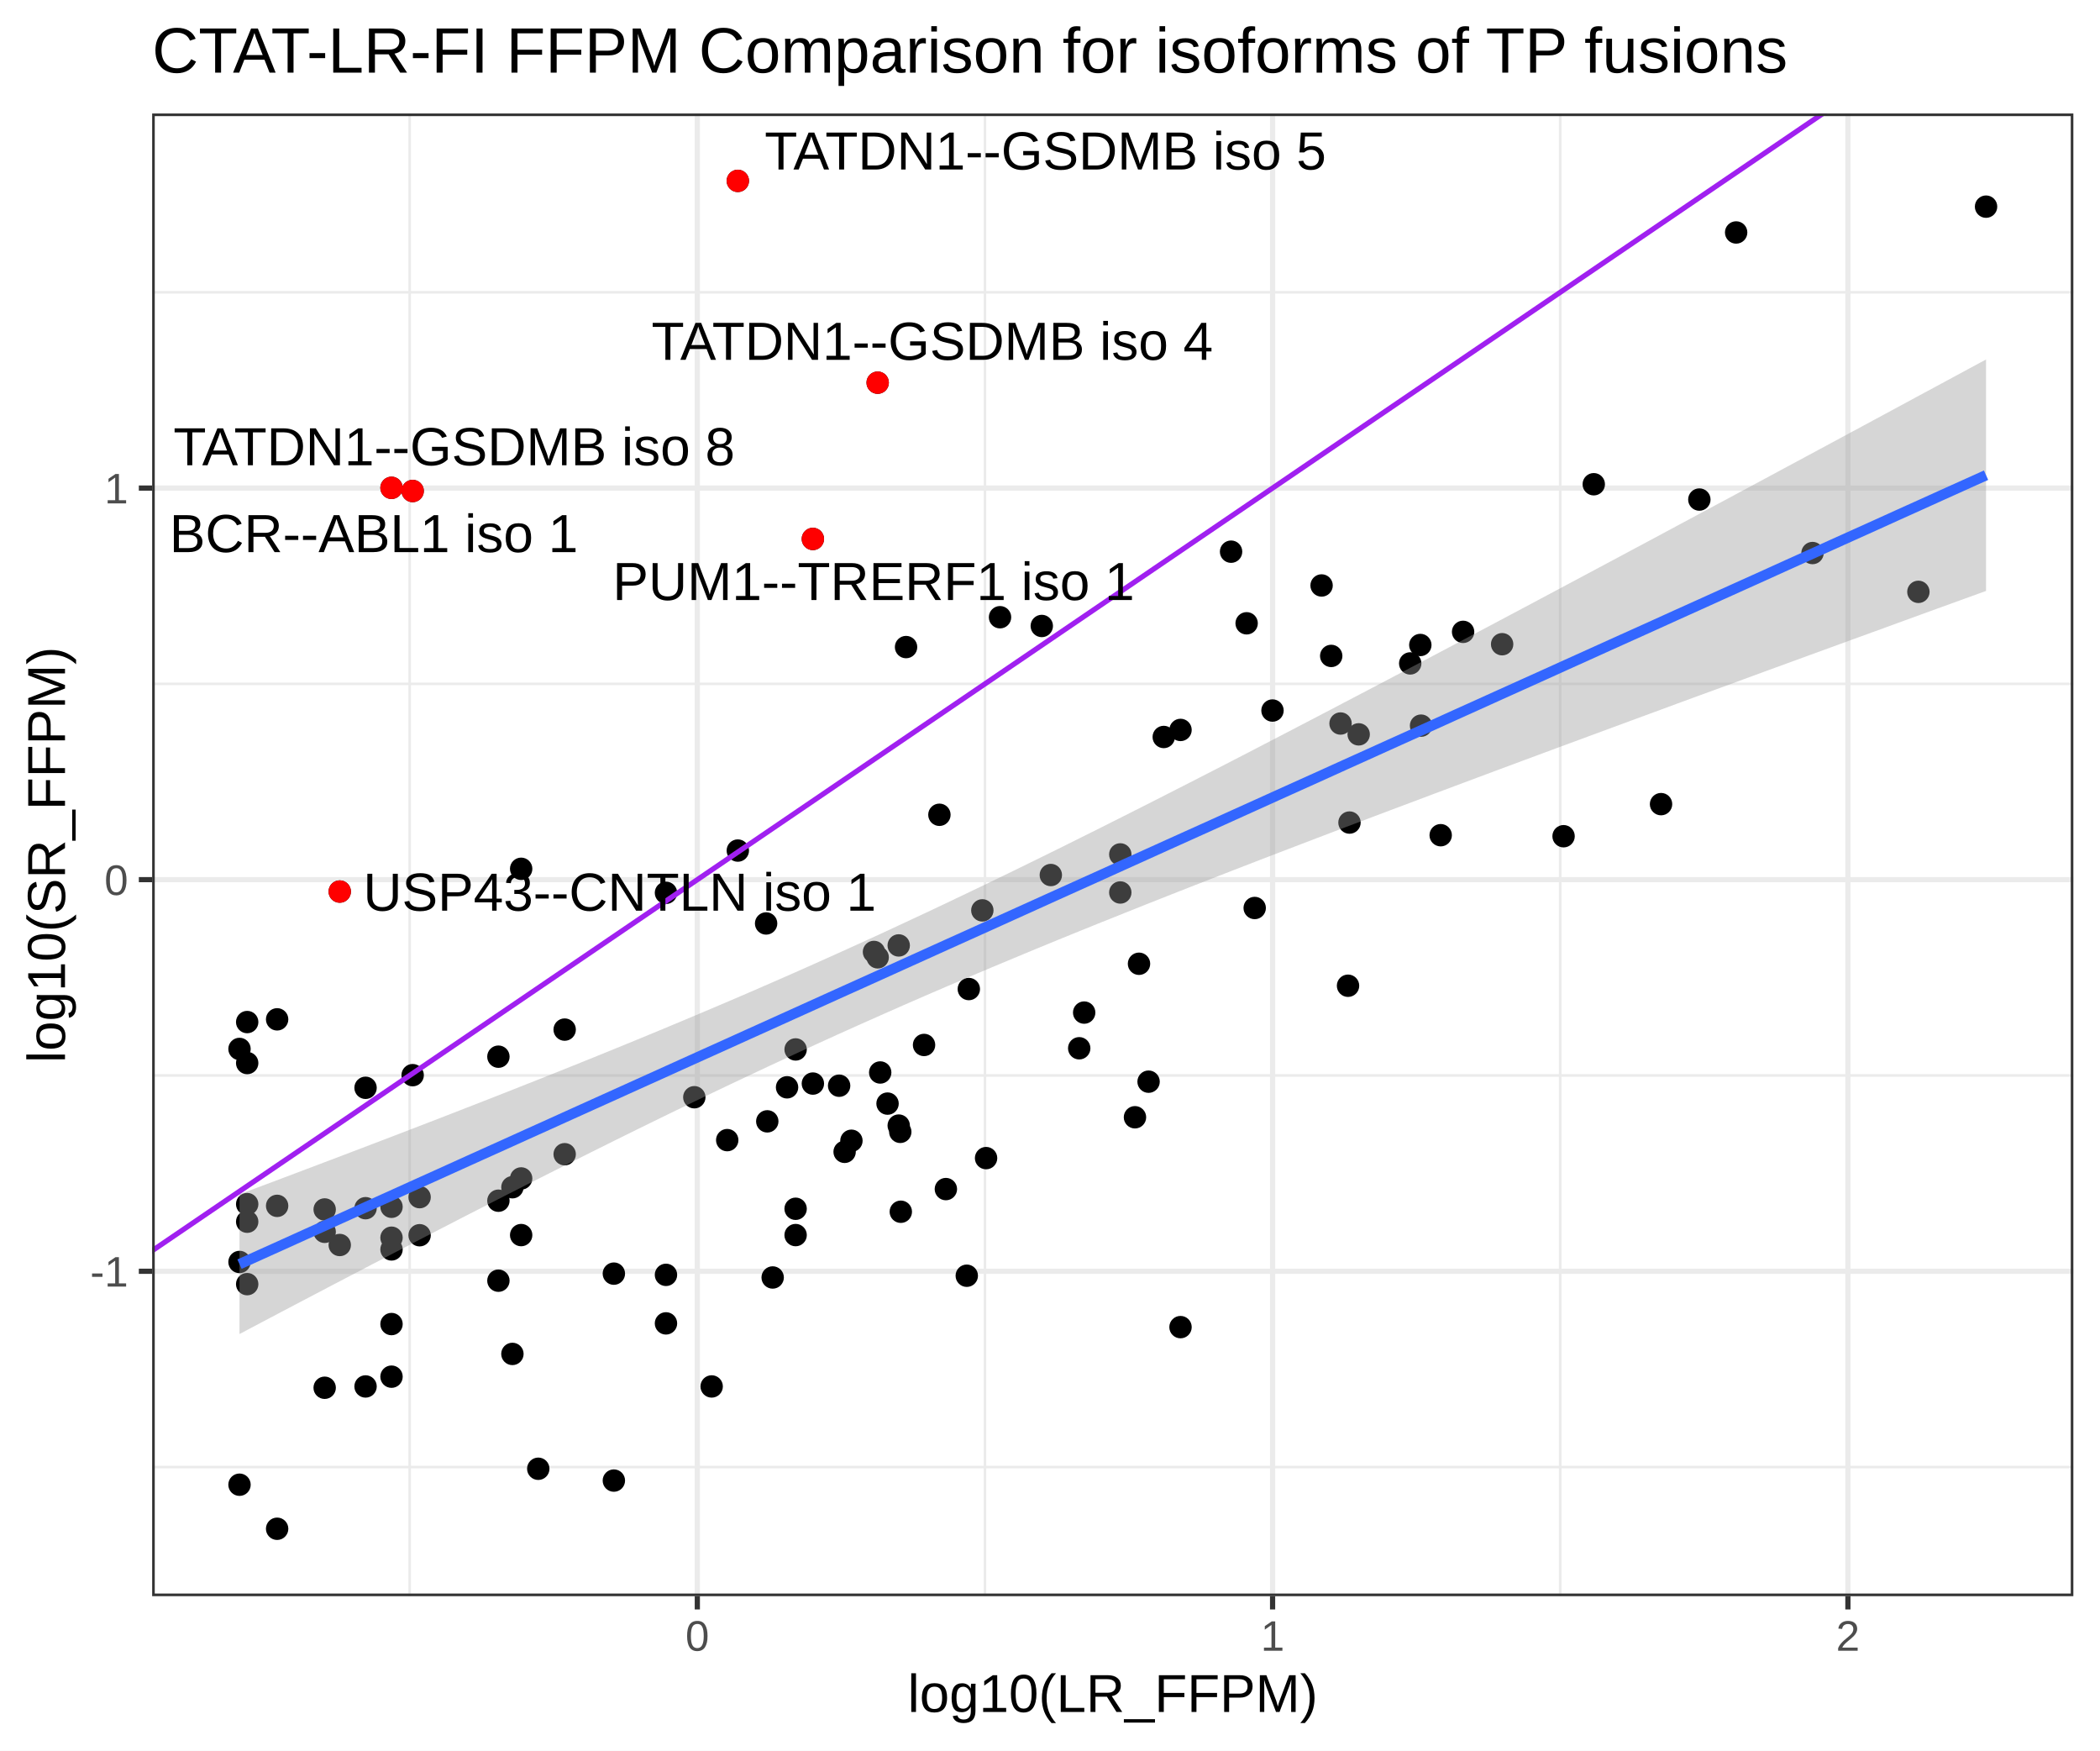
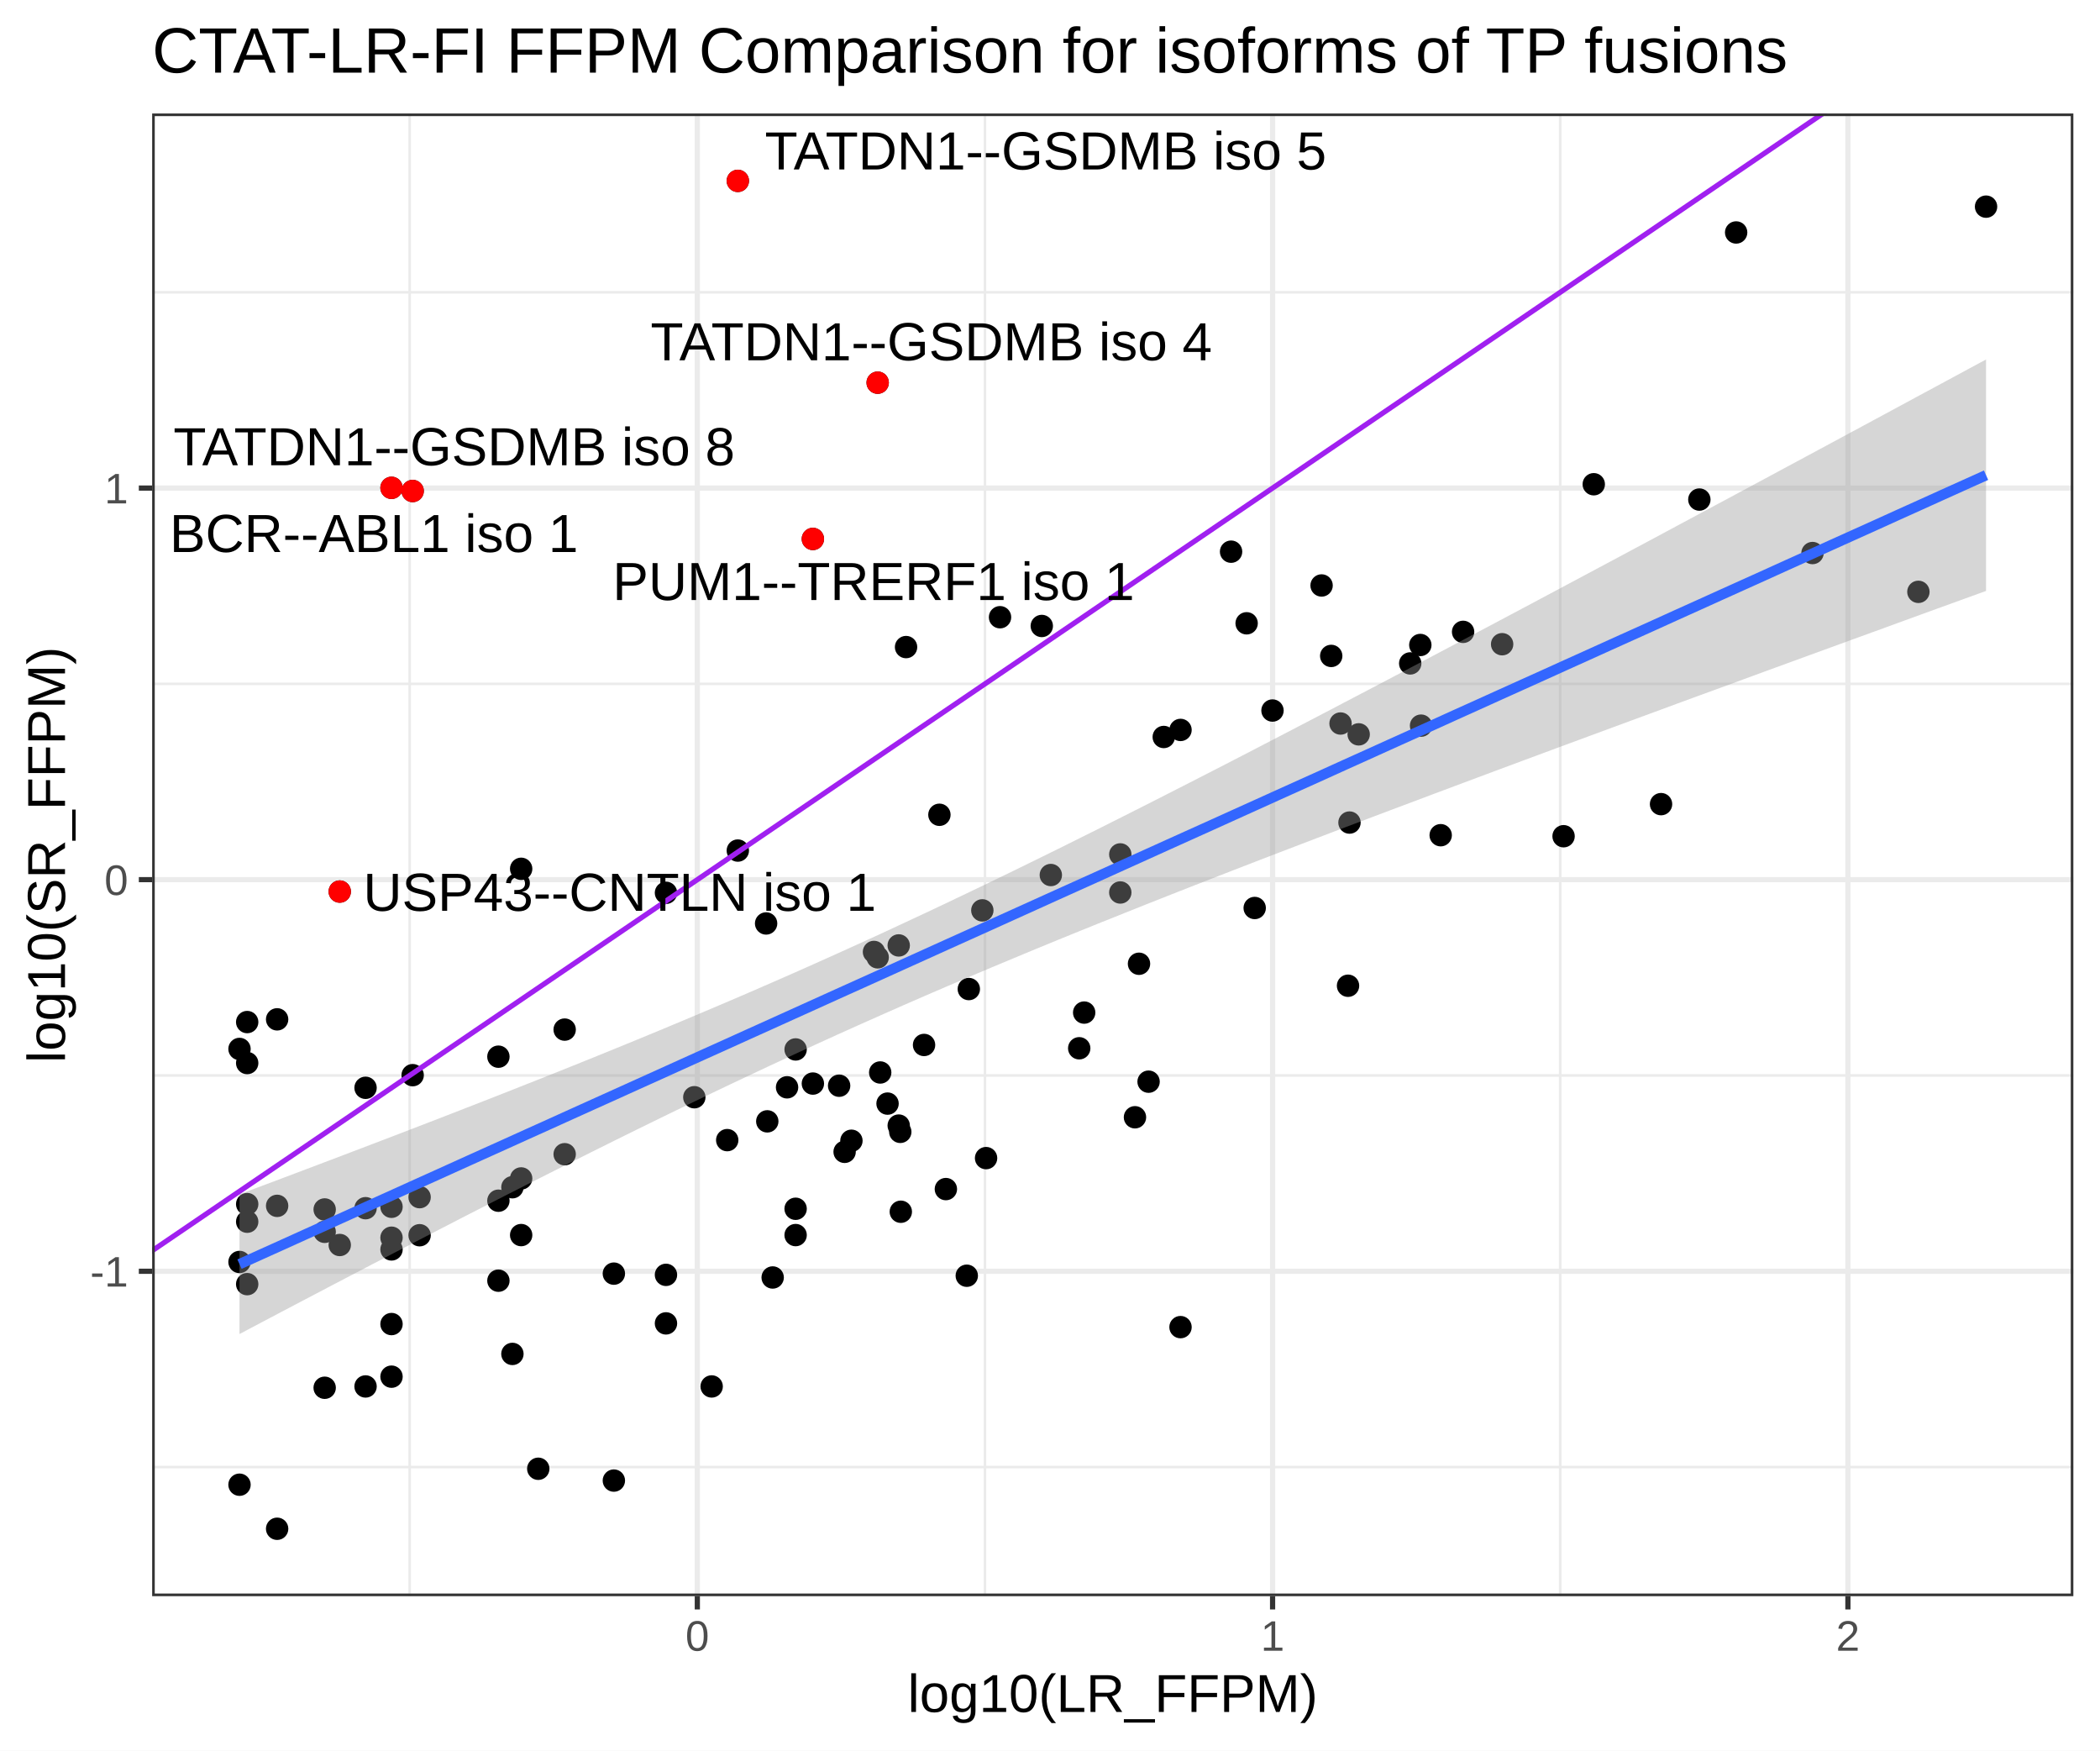
<svg xmlns="http://www.w3.org/2000/svg" class="svglite" width="432.00pt" height="360.00pt" viewBox="0 0 432.00 360.00">
  <defs>
    <style type="text/css">
    .svglite line, .svglite polyline, .svglite polygon, .svglite path, .svglite rect, .svglite circle {
      fill: none;
      stroke: #000000;
      stroke-linecap: round;
      stroke-linejoin: round;
      stroke-miterlimit: 10.00;
    }
    .svglite text {
      white-space: pre;
    }
  </style>
  </defs>
  <rect width="100%" height="100%" style="stroke: none; fill: #FFFFFF;" />
  <defs>
    <clipPath id="cpMC4wMHw0MzIuMDB8MC4wMHwzNjAuMDA=">
      <rect x="0.00" y="0.00" width="432.00" height="360.00" />
    </clipPath>
  </defs>
  <g clip-path="url(#cpMC4wMHw0MzIuMDB8MC4wMHwzNjAuMDA=)">
    <rect x="0" y="0.00" width="432.00" height="360.00" style="stroke-width: 1.07; stroke: #FFFFFF; fill: #FFFFFF;" />
  </g>
  <defs>
    <clipPath id="cpMzEuMzB8NDI2LjUyfDIzLjM0fDMyOC4yNw==">
      <rect x="31.30" y="23.34" width="395.22" height="304.93" />
    </clipPath>
  </defs>
  <g clip-path="url(#cpMzEuMzB8NDI2LjUyfDIzLjM0fDMyOC4yNw==)">
    <rect x="31.30" y="23.34" width="395.22" height="304.93" style="stroke-width: 1.07; stroke: none; fill: #FFFFFF;" />
    <polyline points="31.30,301.72 426.52,301.72 " style="stroke-width: 0.53; stroke: #EBEBEB; stroke-linecap: butt;" />
    <polyline points="31.30,221.18 426.52,221.18 " style="stroke-width: 0.53; stroke: #EBEBEB; stroke-linecap: butt;" />
    <polyline points="31.30,140.65 426.52,140.65 " style="stroke-width: 0.53; stroke: #EBEBEB; stroke-linecap: butt;" />
    <polyline points="31.30,60.11 426.52,60.11 " style="stroke-width: 0.53; stroke: #EBEBEB; stroke-linecap: butt;" />
    <polyline points="84.28,328.27 84.28,23.34 " style="stroke-width: 0.53; stroke: #EBEBEB; stroke-linecap: butt;" />
    <polyline points="202.62,328.27 202.62,23.34 " style="stroke-width: 0.53; stroke: #EBEBEB; stroke-linecap: butt;" />
    <polyline points="320.96,328.27 320.96,23.34 " style="stroke-width: 0.53; stroke: #EBEBEB; stroke-linecap: butt;" />
    <polyline points="31.30,261.45 426.52,261.45 " style="stroke-width: 1.07; stroke: #EBEBEB; stroke-linecap: butt;" />
    <polyline points="31.30,180.91 426.52,180.91 " style="stroke-width: 1.07; stroke: #EBEBEB; stroke-linecap: butt;" />
    <polyline points="31.30,100.38 426.52,100.38 " style="stroke-width: 1.07; stroke: #EBEBEB; stroke-linecap: butt;" />
    <polyline points="143.45,328.27 143.45,23.34 " style="stroke-width: 1.07; stroke: #EBEBEB; stroke-linecap: butt;" />
    <polyline points="261.79,328.27 261.79,23.34 " style="stroke-width: 1.07; stroke: #EBEBEB; stroke-linecap: butt;" />
    <polyline points="380.14,328.27 380.14,23.34 " style="stroke-width: 1.07; stroke: #EBEBEB; stroke-linecap: butt;" />
    <circle cx="223.03" cy="208.25" r="1.95" style="stroke-width: 0.71; fill: #000000;" />
    <circle cx="80.54" cy="283.13" r="1.95" style="stroke-width: 0.71; fill: #000000;" />
    <circle cx="242.85" cy="272.94" r="1.95" style="stroke-width: 0.71; fill: #000000;" />
    <circle cx="163.67" cy="248.60" r="1.95" style="stroke-width: 0.71; fill: #000000;" />
    <circle cx="239.40" cy="151.57" r="1.95" style="stroke-width: 0.71; fill: #000000;" />
    <circle cx="309.01" cy="132.49" r="1.95" style="stroke-width: 0.71; fill: #000000;" />
    <circle cx="105.41" cy="278.45" r="1.95" style="stroke-width: 0.71; fill: #000000;" />
    <circle cx="49.27" cy="259.54" r="1.95" style="stroke-width: 0.71; fill: #000000;" />
    <circle cx="202.85" cy="238.18" r="1.95" style="stroke-width: 0.71; fill: #000000;" />
    <circle cx="116.16" cy="237.38" r="1.95" style="stroke-width: 0.71; fill: #000000;" />
    <circle cx="80.54" cy="256.96" r="1.95" style="stroke-width: 0.71; fill: #000000;" />
    <circle cx="66.79" cy="253.34" r="1.95" style="stroke-width: 0.71; fill: #000000;" />
    <circle cx="126.28" cy="304.50" r="1.95" style="stroke-width: 0.71; fill: #000000;" />
    <circle cx="86.32" cy="246.21" r="1.95" style="stroke-width: 0.71; fill: #000000;" />
    <circle cx="296.37" cy="171.77" r="1.95" style="stroke-width: 0.71; fill: #000000;" />
    <circle cx="151.78" cy="174.93" r="1.95" style="stroke-width: 0.71; fill: #000000;" />
    <circle cx="84.89" cy="100.98" r="1.95" style="stroke-width: 0.71; fill: #000000;" />
    <circle cx="157.60" cy="189.92" r="1.95" style="stroke-width: 0.71; fill: #000000;" />
    <circle cx="327.86" cy="99.59" r="1.95" style="stroke-width: 0.71; fill: #000000;" />
    <circle cx="261.77" cy="146.13" r="1.95" style="stroke-width: 0.71; fill: #000000;" />
    <circle cx="216.17" cy="179.96" r="1.95" style="stroke-width: 0.71; fill: #000000;" />
    <circle cx="180.55" cy="78.70" r="1.95" style="stroke-width: 0.71; fill: #000000;" />
    <circle cx="151.78" cy="37.20" r="1.95" style="stroke-width: 0.71; fill: #000000;" />
    <circle cx="137.00" cy="262.19" r="1.95" style="stroke-width: 0.71; fill: #000000;" />
    <circle cx="137.00" cy="272.17" r="1.95" style="stroke-width: 0.71; fill: #000000;" />
    <circle cx="80.54" cy="100.33" r="1.95" style="stroke-width: 0.71; fill: #000000;" />
    <circle cx="80.54" cy="272.31" r="1.95" style="stroke-width: 0.71; fill: #000000;" />
    <circle cx="184.88" cy="194.44" r="1.95" style="stroke-width: 0.71; fill: #000000;" />
    <circle cx="181.07" cy="220.57" r="1.95" style="stroke-width: 0.71; fill: #000000;" />
    <circle cx="49.27" cy="305.35" r="1.95" style="stroke-width: 0.71; fill: #000000;" />
    <circle cx="182.58" cy="226.97" r="1.95" style="stroke-width: 0.71; fill: #000000;" />
    <circle cx="50.85" cy="251.26" r="1.95" style="stroke-width: 0.71; fill: #000000;" />
    <circle cx="69.89" cy="183.36" r="1.95" style="stroke-width: 0.71; fill: #000000;" />
    <circle cx="190.09" cy="214.91" r="1.95" style="stroke-width: 0.71; fill: #000000;" />
    <circle cx="253.25" cy="113.46" r="1.95" style="stroke-width: 0.71; fill: #000000;" />
    <circle cx="275.77" cy="148.80" r="1.95" style="stroke-width: 0.71; fill: #000000;" />
    <circle cx="161.91" cy="223.62" r="1.95" style="stroke-width: 0.71; fill: #000000;" />
    <circle cx="50.85" cy="210.20" r="1.95" style="stroke-width: 0.71; fill: #000000;" />
    <circle cx="279.50" cy="151.03" r="1.95" style="stroke-width: 0.71; fill: #000000;" />
    <circle cx="222.01" cy="215.59" r="1.95" style="stroke-width: 0.71; fill: #000000;" />
    <circle cx="193.25" cy="167.57" r="1.95" style="stroke-width: 0.71; fill: #000000;" />
    <circle cx="107.21" cy="242.36" r="1.95" style="stroke-width: 0.71; fill: #000000;" />
    <circle cx="126.28" cy="261.94" r="1.95" style="stroke-width: 0.71; fill: #000000;" />
    <circle cx="105.41" cy="244.17" r="1.95" style="stroke-width: 0.71; fill: #000000;" />
    <circle cx="163.67" cy="215.83" r="1.95" style="stroke-width: 0.71; fill: #000000;" />
    <circle cx="107.21" cy="254.01" r="1.95" style="stroke-width: 0.71; fill: #000000;" />
    <circle cx="242.85" cy="150.12" r="1.95" style="stroke-width: 0.71; fill: #000000;" />
    <circle cx="142.83" cy="225.66" r="1.95" style="stroke-width: 0.71; fill: #000000;" />
    <circle cx="50.85" cy="247.64" r="1.95" style="stroke-width: 0.71; fill: #000000;" />
    <circle cx="199.30" cy="203.41" r="1.95" style="stroke-width: 0.71; fill: #000000;" />
    <circle cx="186.39" cy="133.08" r="1.95" style="stroke-width: 0.71; fill: #000000;" />
    <circle cx="50.85" cy="218.63" r="1.95" style="stroke-width: 0.71; fill: #000000;" />
    <circle cx="50.85" cy="264.10" r="1.95" style="stroke-width: 0.71; fill: #000000;" />
    <circle cx="205.72" cy="126.94" r="1.95" style="stroke-width: 0.71; fill: #000000;" />
    <circle cx="300.98" cy="129.95" r="1.95" style="stroke-width: 0.71; fill: #000000;" />
    <circle cx="292.33" cy="149.24" r="1.95" style="stroke-width: 0.71; fill: #000000;" />
    <circle cx="163.67" cy="254.01" r="1.95" style="stroke-width: 0.71; fill: #000000;" />
    <circle cx="167.22" cy="110.84" r="1.95" style="stroke-width: 0.71; fill: #000000;" />
    <circle cx="86.32" cy="254.04" r="1.95" style="stroke-width: 0.71; fill: #000000;" />
    <circle cx="349.58" cy="102.74" r="1.95" style="stroke-width: 0.71; fill: #000000;" />
    <circle cx="184.88" cy="231.49" r="1.95" style="stroke-width: 0.71; fill: #000000;" />
    <circle cx="292.18" cy="132.65" r="1.95" style="stroke-width: 0.71; fill: #000000;" />
    <circle cx="185.31" cy="249.21" r="1.95" style="stroke-width: 0.71; fill: #000000;" />
    <circle cx="234.31" cy="198.21" r="1.95" style="stroke-width: 0.71; fill: #000000;" />
    <circle cx="158.95" cy="262.73" r="1.95" style="stroke-width: 0.71; fill: #000000;" />
    <circle cx="102.53" cy="246.94" r="1.95" style="stroke-width: 0.71; fill: #000000;" />
    <circle cx="66.79" cy="285.41" r="1.95" style="stroke-width: 0.71; fill: #000000;" />
    <circle cx="102.53" cy="217.32" r="1.95" style="stroke-width: 0.71; fill: #000000;" />
    <circle cx="408.56" cy="42.50" r="1.95" style="stroke-width: 0.71; fill: #000000;" />
    <circle cx="157.84" cy="230.62" r="1.95" style="stroke-width: 0.71; fill: #000000;" />
    <circle cx="75.20" cy="223.72" r="1.95" style="stroke-width: 0.71; fill: #000000;" />
    <circle cx="75.20" cy="248.48" r="1.95" style="stroke-width: 0.71; fill: #000000;" />
    <circle cx="357.15" cy="47.81" r="1.95" style="stroke-width: 0.71; fill: #000000;" />
    <circle cx="57.01" cy="209.64" r="1.95" style="stroke-width: 0.71; fill: #000000;" />
    <circle cx="57.01" cy="248.00" r="1.95" style="stroke-width: 0.71; fill: #000000;" />
    <circle cx="57.01" cy="314.41" r="1.95" style="stroke-width: 0.71; fill: #000000;" />
    <circle cx="230.46" cy="183.55" r="1.95" style="stroke-width: 0.71; fill: #000000;" />
    <circle cx="233.48" cy="229.78" r="1.95" style="stroke-width: 0.71; fill: #000000;" />
    <circle cx="256.45" cy="128.19" r="1.95" style="stroke-width: 0.71; fill: #000000;" />
    <circle cx="214.31" cy="128.74" r="1.95" style="stroke-width: 0.71; fill: #000000;" />
    <circle cx="84.89" cy="221.12" r="1.95" style="stroke-width: 0.71; fill: #000000;" />
    <circle cx="80.54" cy="248.19" r="1.95" style="stroke-width: 0.71; fill: #000000;" />
    <circle cx="290.10" cy="136.44" r="1.95" style="stroke-width: 0.71; fill: #000000;" />
    <circle cx="172.62" cy="223.29" r="1.95" style="stroke-width: 0.71; fill: #000000;" />
    <circle cx="271.87" cy="120.41" r="1.95" style="stroke-width: 0.71; fill: #000000;" />
    <circle cx="179.79" cy="195.78" r="1.95" style="stroke-width: 0.71; fill: #000000;" />
    <circle cx="102.53" cy="263.39" r="1.95" style="stroke-width: 0.71; fill: #000000;" />
    <circle cx="66.79" cy="248.74" r="1.95" style="stroke-width: 0.71; fill: #000000;" />
    <circle cx="194.58" cy="244.55" r="1.95" style="stroke-width: 0.71; fill: #000000;" />
    <circle cx="149.60" cy="234.48" r="1.95" style="stroke-width: 0.71; fill: #000000;" />
    <circle cx="80.54" cy="254.55" r="1.95" style="stroke-width: 0.71; fill: #000000;" />
    <circle cx="107.21" cy="178.68" r="1.95" style="stroke-width: 0.71; fill: #000000;" />
    <circle cx="394.64" cy="121.72" r="1.95" style="stroke-width: 0.71; fill: #000000;" />
    <circle cx="341.70" cy="165.38" r="1.95" style="stroke-width: 0.71; fill: #000000;" />
    <circle cx="321.65" cy="171.98" r="1.95" style="stroke-width: 0.71; fill: #000000;" />
    <circle cx="277.31" cy="202.73" r="1.95" style="stroke-width: 0.71; fill: #000000;" />
    <circle cx="198.88" cy="262.37" r="1.95" style="stroke-width: 0.71; fill: #000000;" />
    <circle cx="236.28" cy="222.46" r="1.95" style="stroke-width: 0.71; fill: #000000;" />
    <circle cx="146.40" cy="285.14" r="1.95" style="stroke-width: 0.71; fill: #000000;" />
    <circle cx="110.73" cy="302.07" r="1.95" style="stroke-width: 0.71; fill: #000000;" />
    <circle cx="75.20" cy="285.14" r="1.95" style="stroke-width: 0.71; fill: #000000;" />
    <circle cx="273.85" cy="134.90" r="1.95" style="stroke-width: 0.71; fill: #000000;" />
    <circle cx="180.55" cy="196.89" r="1.95" style="stroke-width: 0.71; fill: #000000;" />
    <circle cx="202.08" cy="187.23" r="1.95" style="stroke-width: 0.71; fill: #000000;" />
    <circle cx="230.46" cy="175.72" r="1.95" style="stroke-width: 0.71; fill: #000000;" />
    <circle cx="137.00" cy="183.62" r="1.95" style="stroke-width: 0.71; fill: #000000;" />
    <circle cx="69.89" cy="256.05" r="1.95" style="stroke-width: 0.71; fill: #000000;" />
    <circle cx="372.86" cy="113.74" r="1.95" style="stroke-width: 0.71; fill: #000000;" />
    <circle cx="175.15" cy="234.61" r="1.95" style="stroke-width: 0.71; fill: #000000;" />
    <circle cx="167.22" cy="222.85" r="1.95" style="stroke-width: 0.71; fill: #000000;" />
    <circle cx="277.61" cy="169.17" r="1.95" style="stroke-width: 0.71; fill: #000000;" />
    <circle cx="258.11" cy="186.74" r="1.95" style="stroke-width: 0.71; fill: #000000;" />
    <circle cx="185.20" cy="232.78" r="1.95" style="stroke-width: 0.71; fill: #000000;" />
    <circle cx="116.16" cy="211.75" r="1.95" style="stroke-width: 0.71; fill: #000000;" />
    <circle cx="173.75" cy="236.89" r="1.95" style="stroke-width: 0.71; fill: #000000;" />
    <circle cx="49.27" cy="215.73" r="1.95" style="stroke-width: 0.71; fill: #000000;" />
    <polygon points="49.27,245.62 53.81,243.92 58.36,242.21 62.91,240.49 67.46,238.77 72.01,237.04 76.55,235.31 81.10,233.57 85.65,231.82 90.20,230.07 94.75,228.30 99.29,226.53 103.84,224.75 108.39,222.95 112.94,221.15 117.49,219.33 122.03,217.50 126.58,215.65 131.13,213.79 135.68,211.91 140.23,210.01 144.77,208.10 149.32,206.17 153.87,204.22 158.42,202.24 162.97,200.25 167.51,198.23 172.06,196.19 176.61,194.13 181.16,192.05 185.71,189.94 190.25,187.82 194.80,185.67 199.35,183.50 203.90,181.32 208.45,179.11 212.99,176.89 217.54,174.65 222.09,172.39 226.64,170.12 231.19,167.83 235.73,165.54 240.28,163.23 244.83,160.91 249.38,158.58 253.93,156.24 258.47,153.89 263.02,151.53 267.57,149.16 272.12,146.79 276.66,144.41 281.21,142.03 285.76,139.64 290.31,137.24 294.86,134.84 299.40,132.44 303.95,130.03 308.50,127.62 313.05,125.20 317.60,122.78 322.14,120.36 326.69,117.93 331.24,115.50 335.79,113.07 340.34,110.64 344.88,108.20 349.43,105.76 353.98,103.32 358.53,100.88 363.08,98.44 367.62,95.99 372.17,93.55 376.72,91.10 381.27,88.65 385.82,86.20 390.36,83.75 394.91,81.29 399.46,78.84 404.01,76.38 408.56,73.93 408.56,121.53 404.01,123.18 399.46,124.83 394.91,126.48 390.36,128.14 385.82,129.80 381.27,131.45 376.72,133.11 372.17,134.77 367.62,136.43 363.08,138.09 358.53,139.76 353.98,141.43 349.43,143.09 344.88,144.76 340.34,146.44 335.79,148.11 331.24,149.79 326.69,151.47 322.14,153.15 317.60,154.83 313.05,156.52 308.50,158.21 303.95,159.91 299.40,161.61 294.86,163.31 290.31,165.02 285.76,166.73 281.21,168.45 276.66,170.17 272.12,171.90 267.57,173.64 263.02,175.38 258.47,177.13 253.93,178.89 249.38,180.66 244.83,182.43 240.28,184.22 235.73,186.02 231.19,187.83 226.64,189.65 222.09,191.49 217.54,193.34 212.99,195.21 208.45,197.10 203.90,199.00 199.35,200.92 194.80,202.86 190.25,204.82 185.71,206.80 181.16,208.81 176.61,210.83 172.06,212.88 167.51,214.95 162.97,217.04 158.42,219.15 153.87,221.29 149.32,223.44 144.77,225.62 140.23,227.81 135.68,230.02 131.13,232.25 126.58,234.50 122.03,236.76 117.49,239.04 112.94,241.33 108.39,243.63 103.84,245.94 99.29,248.27 94.75,250.60 90.20,252.95 85.65,255.30 81.10,257.66 76.55,260.03 72.01,262.40 67.46,264.78 62.91,267.17 58.36,269.56 53.81,271.96 49.27,274.36 " style="stroke-width: 0.00; stroke: none; stroke-linecap: butt; fill: #999999; fill-opacity: 0.40;" />
    <polyline points="49.27,245.62 53.81,243.92 58.36,242.21 62.91,240.49 67.46,238.77 72.01,237.04 76.55,235.31 81.10,233.57 85.65,231.82 90.20,230.07 94.75,228.30 99.29,226.53 103.84,224.75 108.39,222.95 112.94,221.15 117.49,219.33 122.03,217.50 126.58,215.65 131.13,213.79 135.68,211.91 140.23,210.01 144.77,208.10 149.32,206.17 153.87,204.22 158.42,202.24 162.97,200.25 167.51,198.23 172.06,196.19 176.61,194.13 181.16,192.05 185.71,189.94 190.25,187.82 194.80,185.67 199.35,183.50 203.90,181.32 208.45,179.11 212.99,176.89 217.54,174.65 222.09,172.39 226.64,170.12 231.19,167.83 235.73,165.54 240.28,163.23 244.83,160.91 249.38,158.58 253.93,156.24 258.47,153.89 263.02,151.53 267.57,149.16 272.12,146.79 276.66,144.41 281.21,142.03 285.76,139.64 290.31,137.24 294.86,134.84 299.40,132.44 303.95,130.03 308.50,127.62 313.05,125.20 317.60,122.78 322.14,120.36 326.69,117.93 331.24,115.50 335.79,113.07 340.34,110.64 344.88,108.20 349.43,105.76 353.98,103.32 358.53,100.88 363.08,98.44 367.62,95.99 372.17,93.55 376.72,91.10 381.27,88.65 385.82,86.20 390.36,83.75 394.91,81.29 399.46,78.84 404.01,76.38 408.56,73.93 " style="stroke-width: 2.13; stroke: none; stroke-linecap: butt;" />
    <polyline points="408.56,121.53 404.01,123.18 399.46,124.83 394.91,126.48 390.36,128.14 385.82,129.80 381.27,131.45 376.72,133.11 372.17,134.77 367.62,136.43 363.08,138.09 358.53,139.76 353.98,141.43 349.43,143.09 344.88,144.76 340.34,146.44 335.79,148.11 331.24,149.79 326.69,151.47 322.14,153.15 317.60,154.83 313.05,156.52 308.50,158.21 303.95,159.91 299.40,161.61 294.86,163.31 290.31,165.02 285.76,166.73 281.21,168.45 276.66,170.17 272.12,171.90 267.57,173.64 263.02,175.38 258.47,177.13 253.93,178.89 249.38,180.66 244.83,182.43 240.28,184.22 235.73,186.02 231.19,187.83 226.64,189.65 222.09,191.49 217.54,193.34 212.99,195.21 208.45,197.10 203.90,199.00 199.35,200.92 194.80,202.86 190.25,204.82 185.71,206.80 181.16,208.81 176.61,210.83 172.06,212.88 167.51,214.95 162.97,217.04 158.42,219.15 153.87,221.29 149.32,223.44 144.77,225.62 140.23,227.81 135.68,230.02 131.13,232.25 126.58,234.50 122.03,236.76 117.49,239.04 112.94,241.33 108.39,243.63 103.84,245.94 99.29,248.27 94.75,250.60 90.20,252.95 85.65,255.30 81.10,257.66 76.55,260.03 72.01,262.40 67.46,264.78 62.91,267.17 58.36,269.56 53.81,271.96 49.27,274.36 " style="stroke-width: 2.13; stroke: none; stroke-linecap: butt;" />
    <polyline points="49.27,259.99 53.81,257.94 58.36,255.89 62.91,253.83 67.46,251.78 72.01,249.72 76.55,247.67 81.10,245.62 85.65,243.56 90.20,241.51 94.75,239.45 99.29,237.40 103.84,235.35 108.39,233.29 112.94,231.24 117.49,229.18 122.03,227.13 126.58,225.08 131.13,223.02 135.68,220.97 140.23,218.91 144.77,216.86 149.32,214.81 153.87,212.75 158.42,210.70 162.97,208.64 167.51,206.59 172.06,204.53 176.61,202.48 181.16,200.43 185.71,198.37 190.25,196.32 194.80,194.26 199.35,192.21 203.90,190.16 208.45,188.10 212.99,186.05 217.54,183.99 222.09,181.94 226.64,179.89 231.19,177.83 235.73,175.78 240.28,173.72 244.83,171.67 249.38,169.62 253.93,167.56 258.47,165.51 263.02,163.45 267.57,161.40 272.12,159.35 276.66,157.29 281.21,155.24 285.76,153.18 290.31,151.13 294.86,149.08 299.40,147.02 303.95,144.97 308.50,142.91 313.05,140.86 317.60,138.81 322.14,136.75 326.69,134.70 331.24,132.64 335.79,130.59 340.34,128.54 344.88,126.48 349.43,124.43 353.98,122.37 358.53,120.32 363.08,118.27 367.62,116.21 372.17,114.16 376.72,112.10 381.27,110.05 385.82,108.00 390.36,105.94 394.91,103.89 399.46,101.83 404.01,99.78 408.56,97.73 " style="stroke-width: 2.13; stroke: #3366FF; stroke-linecap: butt;" />
    <line x1="-363.92" y1="526.19" x2="821.74" y2="-280.68" style="stroke-width: 1.07; stroke: #A020F0; stroke-linecap: butt;" />
    <circle cx="151.78" cy="37.20" r="1.95" style="stroke-width: 0.71; stroke: #FF0000; fill: #FF0000;" />
    <circle cx="80.54" cy="100.33" r="1.95" style="stroke-width: 0.71; stroke: #FF0000; fill: #FF0000;" />
    <circle cx="84.89" cy="100.98" r="1.95" style="stroke-width: 0.71; stroke: #FF0000; fill: #FF0000;" />
    <circle cx="180.55" cy="78.70" r="1.95" style="stroke-width: 0.71; stroke: #FF0000; fill: #FF0000;" />
    <circle cx="167.22" cy="110.84" r="1.95" style="stroke-width: 0.71; stroke: #FF0000; fill: #FF0000;" />
    <circle cx="69.89" cy="183.36" r="1.95" style="stroke-width: 0.71; stroke: #FF0000; fill: #FF0000;" />
-     <text x="215.05" y="34.86" text-anchor="middle" style="font-size: 11.04px; font-family: &quot;Arial&quot;;" textLength="117.06px" lengthAdjust="spacingAndGlyphs">TATDN1--GSDMB iso 5</text>
+     <text x="215.10" y="34.85" text-anchor="middle" style="font-size: 11.04px; font-family: &quot;Arial&quot;;" textLength="117.06px" lengthAdjust="spacingAndGlyphs">TATDN1--GSDMB iso 5</text>
    <text x="93.43" y="95.69" text-anchor="middle" style="font-size: 11.04px; font-family: &quot;Arial&quot;;" textLength="117.06px" lengthAdjust="spacingAndGlyphs">TATDN1--GSDMB iso 8</text>
-     <text x="76.89" y="113.55" text-anchor="middle" style="font-size: 11.04px; font-family: &quot;Arial&quot;;" textLength="83.98px" lengthAdjust="spacingAndGlyphs">BCR--ABL1 iso 1</text>
-     <text x="191.78" y="74.00" text-anchor="middle" style="font-size: 11.04px; font-family: &quot;Arial&quot;;" textLength="117.06px" lengthAdjust="spacingAndGlyphs">TATDN1--GSDMB iso 4</text>
-     <text x="179.71" y="123.41" text-anchor="middle" style="font-size: 11.04px; font-family: &quot;Arial&quot;;" textLength="107.25px" lengthAdjust="spacingAndGlyphs">PUM1--TRERF1 iso 1</text>
-     <text x="127.47" y="187.30" text-anchor="middle" style="font-size: 11.04px; font-family: &quot;Arial&quot;;" textLength="105.42px" lengthAdjust="spacingAndGlyphs">USP43--CNTLN iso 1</text>
+     <text x="76.92" y="113.53" text-anchor="middle" style="font-size: 11.04px; font-family: &quot;Arial&quot;;" textLength="83.98px" lengthAdjust="spacingAndGlyphs">BCR--ABL1 iso 1</text>
+     <text x="191.59" y="74.09" text-anchor="middle" style="font-size: 11.04px; font-family: &quot;Arial&quot;;" textLength="117.06px" lengthAdjust="spacingAndGlyphs">TATDN1--GSDMB iso 4</text>
+     <text x="179.70" y="123.41" text-anchor="middle" style="font-size: 11.04px; font-family: &quot;Arial&quot;;" textLength="107.25px" lengthAdjust="spacingAndGlyphs">PUM1--TRERF1 iso 1</text>
+     <text x="127.47" y="187.32" text-anchor="middle" style="font-size: 11.04px; font-family: &quot;Arial&quot;;" textLength="105.42px" lengthAdjust="spacingAndGlyphs">USP43--CNTLN iso 1</text>
    <rect x="31.30" y="23.34" width="395.22" height="304.93" style="stroke-width: 1.07; stroke: #333333;" />
  </g>
  <g clip-path="url(#cpMC4wMHw0MzIuMDB8MC4wMHwzNjAuMDA=)">
    <text x="26.37" y="264.60" text-anchor="end" style="font-size: 8.80px;fill: #4D4D4D; font-family: &quot;Arial&quot;;" textLength="7.83px" lengthAdjust="spacingAndGlyphs">-1</text>
    <text x="26.37" y="184.07" text-anchor="end" style="font-size: 8.80px;fill: #4D4D4D; font-family: &quot;Arial&quot;;" textLength="4.90px" lengthAdjust="spacingAndGlyphs">0</text>
    <text x="26.37" y="103.53" text-anchor="end" style="font-size: 8.80px;fill: #4D4D4D; font-family: &quot;Arial&quot;;" textLength="4.90px" lengthAdjust="spacingAndGlyphs">1</text>
    <polyline points="28.56,261.45 31.30,261.45 " style="stroke-width: 1.07; stroke: #333333; stroke-linecap: butt;" />
    <polyline points="28.56,180.91 31.30,180.91 " style="stroke-width: 1.07; stroke: #333333; stroke-linecap: butt;" />
    <polyline points="28.56,100.38 31.30,100.38 " style="stroke-width: 1.07; stroke: #333333; stroke-linecap: butt;" />
    <polyline points="143.45,331.01 143.45,328.27 " style="stroke-width: 1.07; stroke: #333333; stroke-linecap: butt;" />
    <polyline points="261.79,331.01 261.79,328.27 " style="stroke-width: 1.07; stroke: #333333; stroke-linecap: butt;" />
    <polyline points="380.14,331.01 380.14,328.27 " style="stroke-width: 1.07; stroke: #333333; stroke-linecap: butt;" />
    <text x="143.45" y="339.50" text-anchor="middle" style="font-size: 8.80px;fill: #4D4D4D; font-family: &quot;Arial&quot;;" textLength="4.90px" lengthAdjust="spacingAndGlyphs">0</text>
    <text x="261.79" y="339.50" text-anchor="middle" style="font-size: 8.80px;fill: #4D4D4D; font-family: &quot;Arial&quot;;" textLength="4.90px" lengthAdjust="spacingAndGlyphs">1</text>
    <text x="380.14" y="339.50" text-anchor="middle" style="font-size: 8.80px;fill: #4D4D4D; font-family: &quot;Arial&quot;;" textLength="4.90px" lengthAdjust="spacingAndGlyphs">2</text>
    <text x="228.91" y="352.09" text-anchor="middle" style="font-size: 11.00px; font-family: &quot;Arial&quot;;" textLength="84.37px" lengthAdjust="spacingAndGlyphs">log10(LR_FFPM)</text>
    <text transform="translate(13.37,175.80) rotate(-90)" text-anchor="middle" style="font-size: 11.00px; font-family: &quot;Arial&quot;;" textLength="85.59px" lengthAdjust="spacingAndGlyphs">log10(SR_FFPM)</text>
    <text x="31.30" y="14.94" style="font-size: 13.20px; font-family: &quot;Arial&quot;;" textLength="339.36px" lengthAdjust="spacingAndGlyphs">CTAT-LR-FI FFPM Comparison for isoforms of TP fusions</text>
  </g>
</svg>
